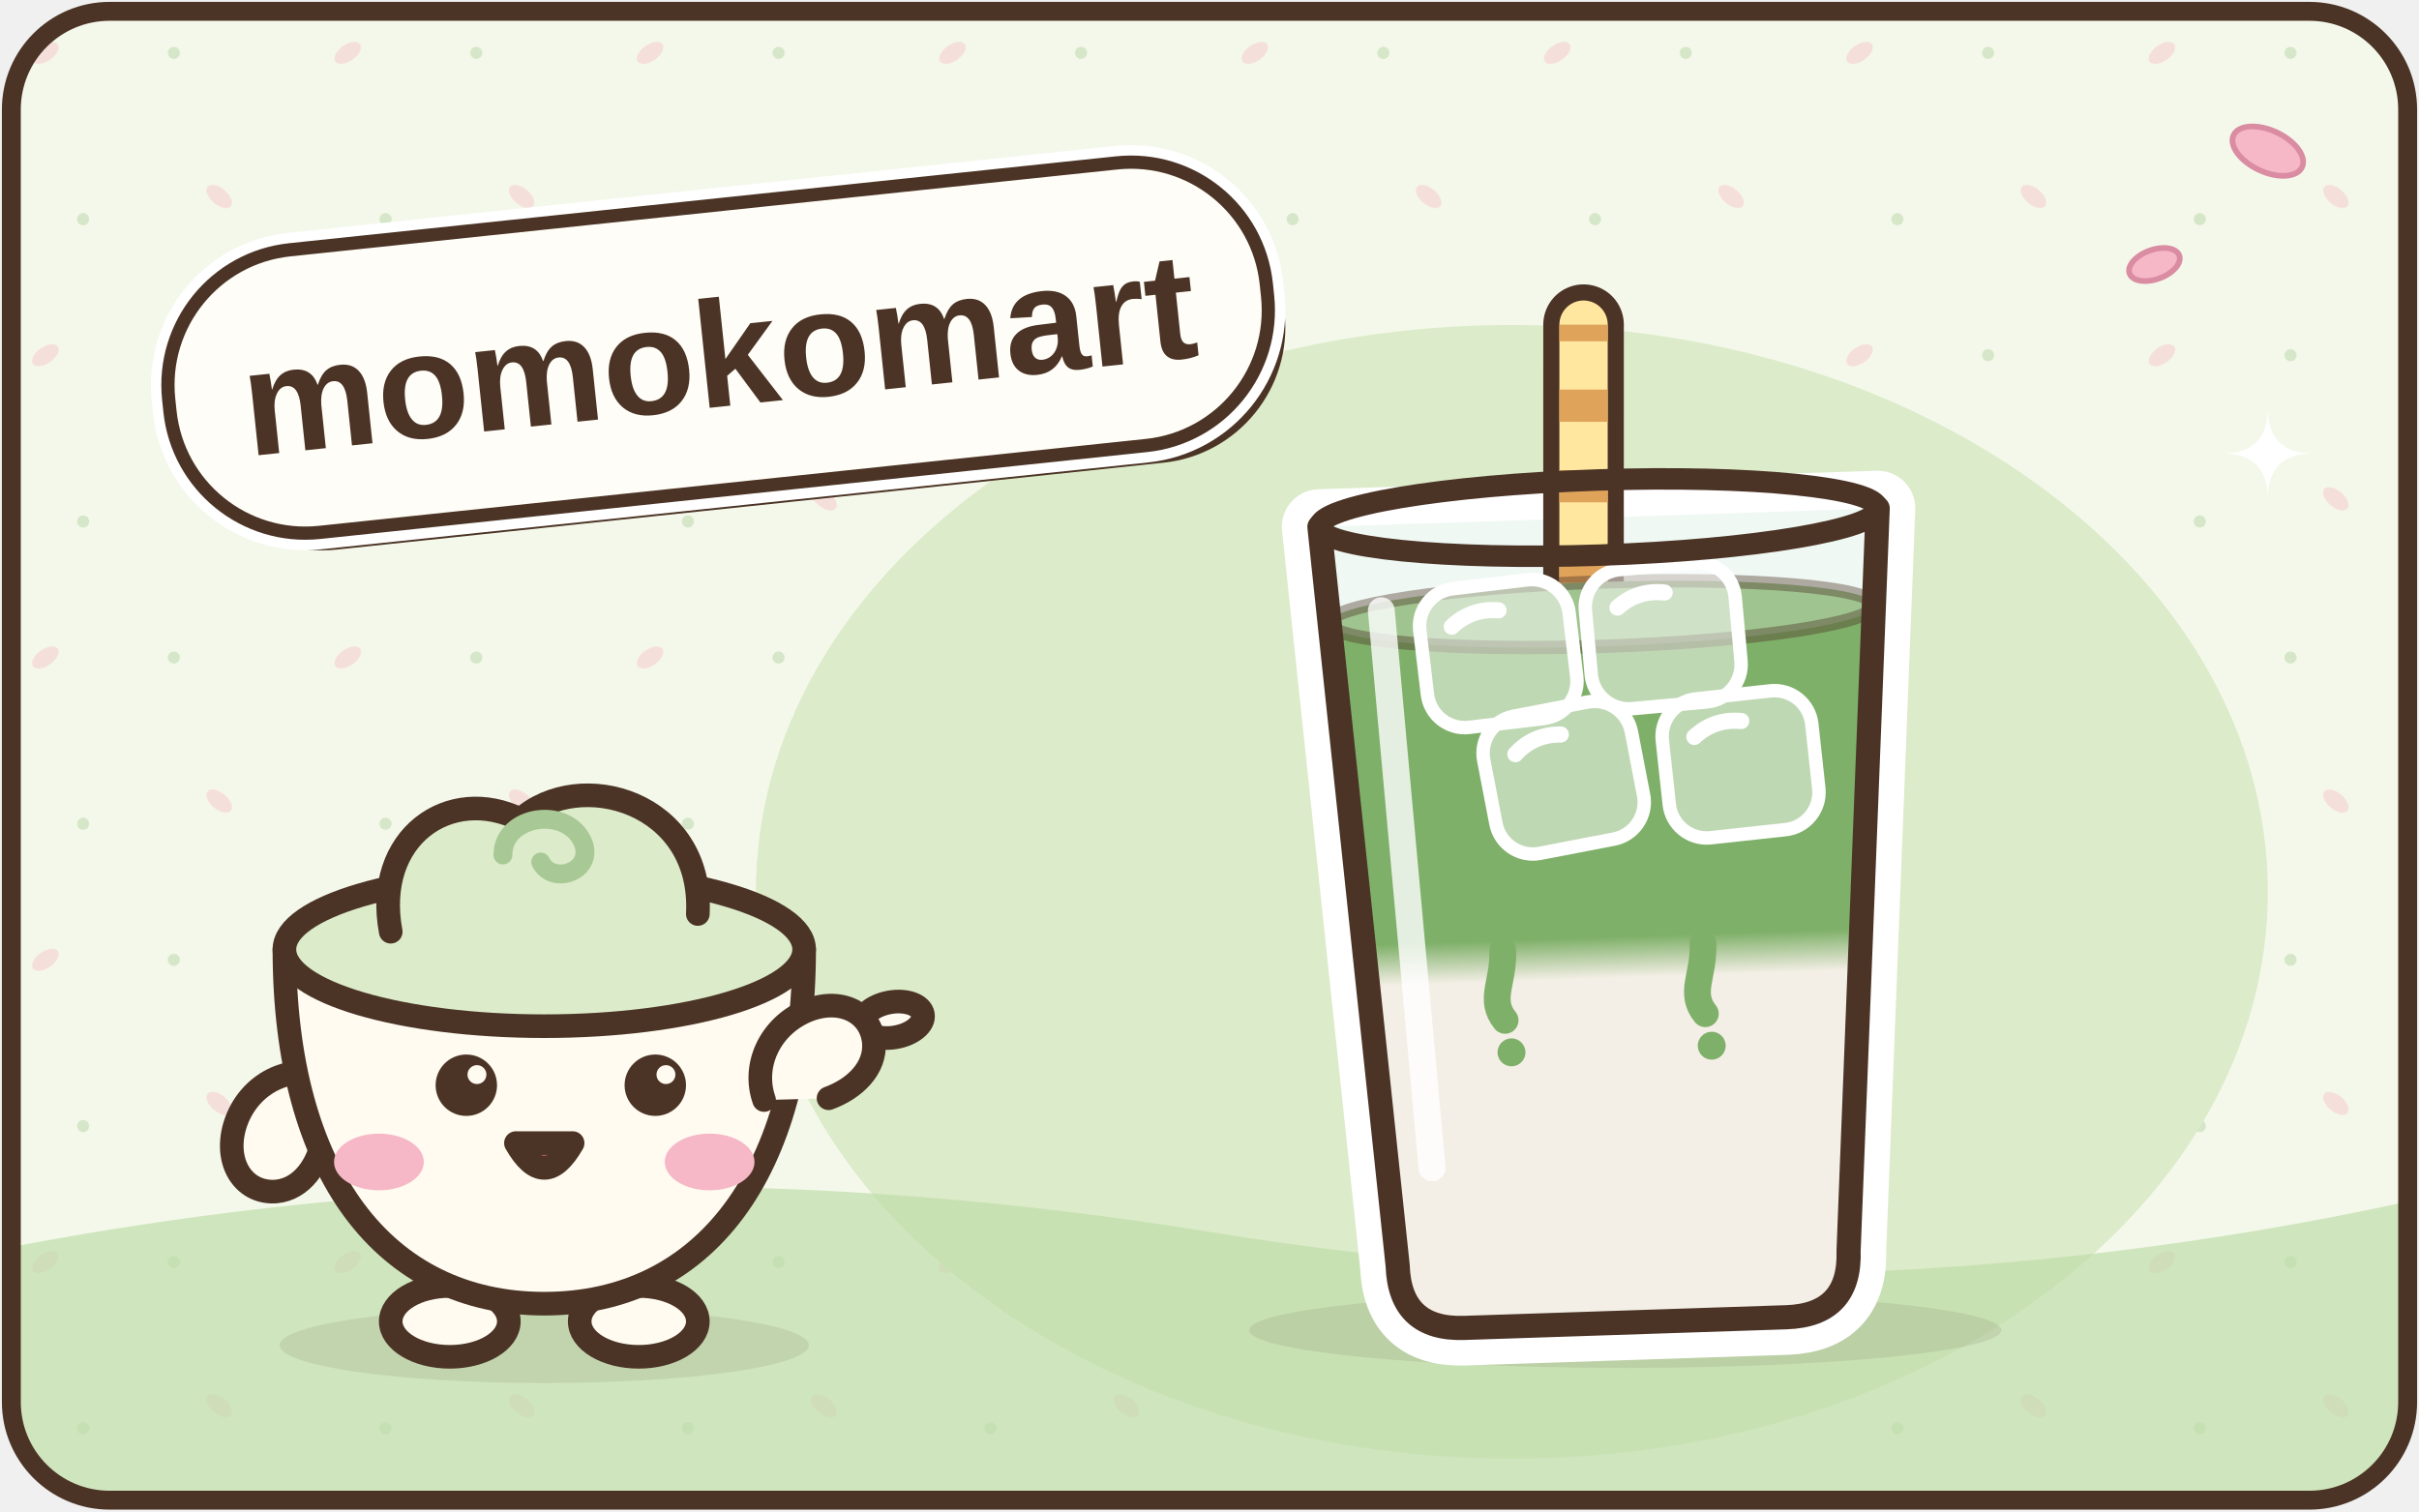
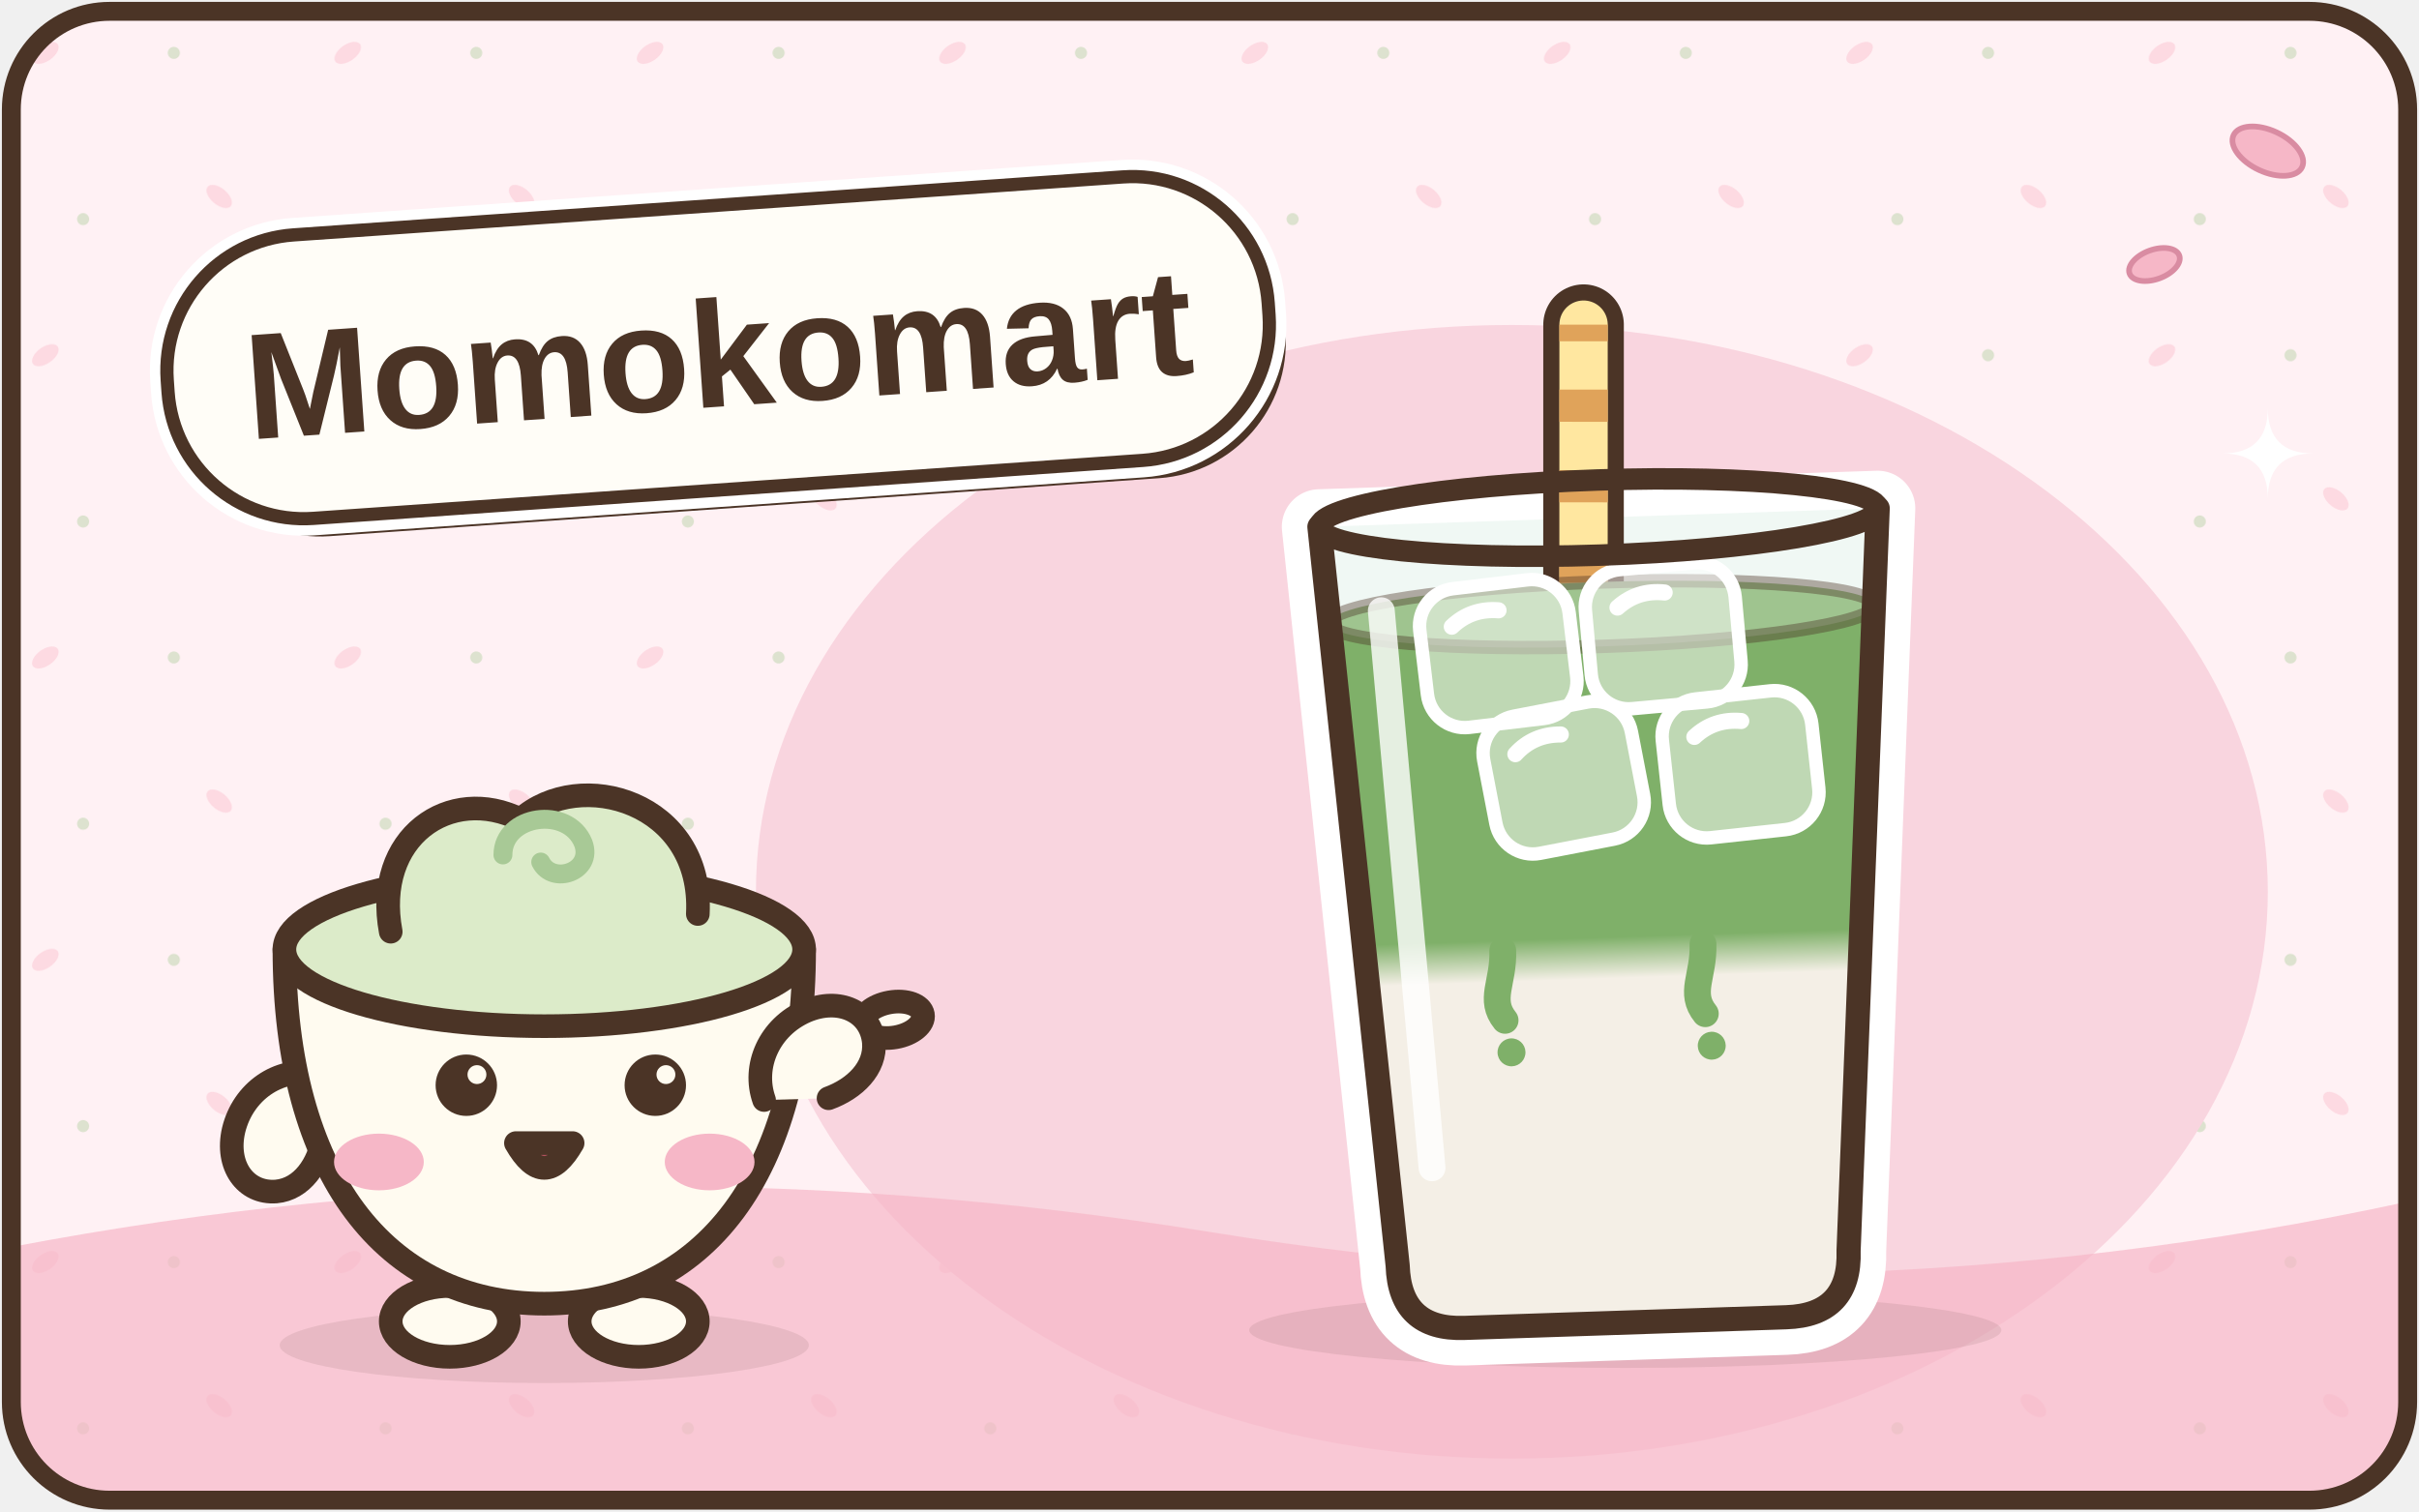
- <svg xmlns="http://www.w3.org/2000/svg" viewBox="0 0 640 400" width="640" height="400" class="art-event" role="img" aria-label="momokomart" font-family="'M PLUS Rounded 1c', ui-rounded, 'Hiragino Maru Gothic ProN', 'Arial Rounded MT Bold', Nunito, Arial, sans-serif">
+ <svg xmlns="http://www.w3.org/2000/svg" viewBox="0 0 640 400" width="640" height="400" class="art-event" role="img" aria-label="Momokomart" font-family="'M PLUS Rounded 1c', ui-rounded, 'Hiragino Maru Gothic ProN', 'Arial Rounded MT Bold', Nunito, Arial, sans-serif">
  <defs>
    <pattern id="e1i8xtnfp" width="80" height="80" patternUnits="userSpaceOnUse">
      <g fill="#F6A3B8" fill-opacity=".3">
        <ellipse cx="12" cy="14" rx="4" ry="2.2" transform="rotate(-35 12 14)" />
        <ellipse cx="58" cy="52" rx="4" ry="2.2" transform="rotate(40 58 52)" />
      </g>
      <g fill="#8CBF7A" fill-opacity=".3">
        <circle cx="46" cy="14" r="1.6" />
        <circle cx="22" cy="58" r="1.6" />
      </g>
    </pattern>
    <linearGradient id="e1i8xtnfd0l" gradientUnits="userSpaceOnUse" x1="0" x2="0" y1="-132" y2="-4">
      <stop offset="0%" stop-color="#7FB069" />
      <stop offset="47%" stop-color="#7FB069" />
      <stop offset="53%" stop-color="#F4EFE6" />
      <stop offset="100%" stop-color="#F4EFE6" />
    </linearGradient>
    <clipPath id="e1i8xtnfd0c">
      <path d="M-52 -150L-42 -12Q-42 0 -30 0L30 0Q42 0 42 -12L52 -150Z" />
    </clipPath>
  </defs>
-   <rect x="3" y="3" width="634" height="394" rx="26" fill="#F4F8EA" class="art-bg" />
+   <rect x="3" y="3" width="634" height="394" rx="26" fill="#FFF1F4" class="art-bg" />
  <rect x="3" y="3" width="634" height="394" rx="26" fill="url(#e1i8xtnfp)" />
-   <ellipse cx="400" cy="236" rx="200" ry="150" fill="#DCEBC9" />
-   <path d="M3 330Q160 300 320 326 T 637 318L637 371Q637 397 611 397L29 397Q3 397 3 371Z" fill="#BFDDA9" opacity="0.7" />
+   <ellipse cx="400" cy="236" rx="200" ry="150" fill="#F9D5DF" />
+   <path d="M3 330Q160 300 320 326 T 637 318L637 371Q637 397 611 397L29 397Q3 397 3 371Z" fill="#F6B7C7" opacity="0.7" />
  <ellipse cx="430" cy="352" rx="99.5" ry="10" fill="#4B3426" opacity="0.1" />
  <g transform="translate(430 350) rotate(-1.9) scale(1.421)">
    <path d="M-52 -150L-42 -12Q-42 0 -30 0L30 0Q42 0 42 -12L52 -150Z" fill="#FFFFFF" stroke="#FFFFFF" stroke-width="14" stroke-linejoin="round" />
    <path d="M-52 -150L-42 -12Q-42 0 -30 0L30 0Q42 0 42 -12L52 -150Z" fill="#EEF7F3" fill-opacity="0.9" />
    <path d="M-7.2 -18L-1.6 -186" fill="none" stroke="#4B3426" stroke-width="15" stroke-linecap="round" stroke-linejoin="round" />
    <path d="M-7.2 -18L-1.6 -186" fill="none" stroke="#FFE7A0" stroke-width="9" stroke-linecap="round" stroke-linejoin="round" />
    <path d="M-7.2 -18L-1.6 -186" fill="none" stroke="#E0A35A" stroke-width="9" stroke-linecap="butt" stroke-linejoin="round" stroke-dasharray="6 9" />
    <g clip-path="url(#e1i8xtnfd0c)">
      <rect x="-80" y="-132" width="160" height="132" fill="url(#e1i8xtnfd0l)" />
      <path d="M-20.5 -70 c 0 6 -3 9 0 13" fill="none" stroke="#7FB069" stroke-width="5" stroke-linecap="round" stroke-linejoin="round" />
      <circle cx="-19.5" cy="-51" r="2.6" fill="#7FB069" />
      <path d="M16.8 -70 c 0 6 -3 9 0 13" fill="none" stroke="#7FB069" stroke-width="5" stroke-linecap="round" stroke-linejoin="round" />
      <circle cx="17.8" cy="-51" r="2.6" fill="#7FB069" />
      <ellipse cx="0" cy="-132" rx="50.8" ry="6" fill="#9FC48F" stroke="#4B3426" stroke-width="2.5" stroke-opacity="0.4" />
      <rect x="-33.5" y="-138.3" width="28" height="26" rx="7" transform="rotate(-4.9 -19.5 -125.3)" fill="#FFFFFF" fill-opacity="0.5" stroke="#FFFFFF" stroke-width="2.5" stroke-opacity="1" />
      <path d="M-27.5 -131.3 q 4 -3 9 -2" transform="rotate(-4.9 -19.5 -125.3)" fill="none" stroke="#FFFFFF" stroke-width="3" stroke-linecap="round" stroke-linejoin="round" />
      <rect x="-22.1" y="-114.8" width="28" height="26" rx="7" transform="rotate(-9 -8.1 -101.8)" fill="#FFFFFF" fill-opacity="0.5" stroke="#FFFFFF" stroke-width="2.5" stroke-opacity="1" />
      <path d="M-16.1 -107.8 q 4 -3 9 -2" transform="rotate(-9 -8.1 -101.8)" fill="none" stroke="#FFFFFF" stroke-width="3" stroke-linecap="round" stroke-linejoin="round" />
      <rect x="-2.7" y="-140.6" width="28" height="26" rx="7" transform="rotate(-3.3 11.3 -127.6)" fill="#FFFFFF" fill-opacity="0.5" stroke="#FFFFFF" stroke-width="2.5" stroke-opacity="1" />
      <path d="M3.3 -133.6 q 4 -3 9 -2" transform="rotate(-3.3 11.3 -127.6)" fill="none" stroke="#FFFFFF" stroke-width="3" stroke-linecap="round" stroke-linejoin="round" />
      <rect x="10.9" y="-116.2" width="28" height="26" rx="7" transform="rotate(-4.3 24.9 -103.2)" fill="#FFFFFF" fill-opacity="0.5" stroke="#FFFFFF" stroke-width="2.5" stroke-opacity="1" />
      <path d="M16.9 -109.2 q 4 -3 9 -2" transform="rotate(-4.3 24.9 -103.2)" fill="none" stroke="#FFFFFF" stroke-width="3" stroke-linecap="round" stroke-linejoin="round" />
    </g>
    <path d="M-35 -30L-41 -134" fill="none" stroke="#FFFFFF" stroke-width="5" stroke-linecap="round" stroke-linejoin="round" opacity="0.8" />
    <path d="M-52 -150L-42 -12Q-42 0 -30 0L30 0Q42 0 42 -12L52 -150" fill="none" stroke="#4B3426" stroke-width="4.5" stroke-linecap="round" stroke-linejoin="round" />
    <ellipse cx="0" cy="-150" rx="52" ry="7" fill="none" stroke="#4B3426" stroke-width="4" />
  </g>
  <ellipse cx="144" cy="356" rx="70" ry="10" fill="#4B3426" opacity="0.1" />
  <g transform="translate(44 170) scale(3.125)">
    <path class="m-o m-c m-arm-l" stroke="#4B3426" stroke-width="2" stroke-linejoin="round" stroke-linecap="round" fill="#FFFBF0" d="M12.5 36.5c-3-.5-6 1.5-6.8 4.8-.7 3 1 5.4 3.6 5.2 2.2-.2 3.6-2.3 4-4.6" />
    <g class="m-feet">
      <ellipse class="m-o m-c m-foot-l" stroke="#4B3426" stroke-width="2" stroke-linejoin="round" stroke-linecap="round" fill="#FFFBF0" cx="24" cy="57.5" rx="5" ry="3" />
      <ellipse class="m-o m-c m-foot-r" stroke="#4B3426" stroke-width="2" stroke-linejoin="round" stroke-linecap="round" fill="#FFFBF0" cx="40" cy="57.5" rx="5" ry="3" />
    </g>
    <path class="m-o m-c m-cup" stroke="#4B3426" stroke-width="2" stroke-linejoin="round" stroke-linecap="round" fill="#FFFBF0" d="M10 26c0 19 8.5 30 22 30s22-11 22-30z" />
    <g class="m-foamg">
      <ellipse class="m-o m-f" stroke="#4B3426" stroke-width="2" stroke-linejoin="round" stroke-linecap="round" fill="#DCEBC9" cx="32" cy="26" rx="22" ry="6.5" />
      <path class="m-o m-f" stroke="#4B3426" stroke-width="2" stroke-linejoin="round" stroke-linecap="round" fill="#DCEBC9" d="M19 24.5c-1.5-8 5-12.5 11-9.5 5-4.5 15.5-1.5 15 8" />
      <path class="m-s" fill="none" stroke="#A8C996" stroke-width="1.6" stroke-linecap="round" d="M28.5 18c0-3.4 5.5-4.2 6.8-1 .9 2.4-2.6 3.6-3.6 1.6" />
    </g>
    <g class="m-look">
      <g class="m-eyes" transform="translate(1.4 -1)">
        <circle class="m-ink" fill="#4B3426" cx="24" cy="38.5" r="2.6" />
        <circle class="m-ink" fill="#4B3426" cx="40" cy="38.5" r="2.6" />
        <circle class="m-hi" fill="#FFFBF0" cx="24.9" cy="37.6" r=".8" />
        <circle class="m-hi" fill="#FFFBF0" cx="40.9" cy="37.6" r=".8" />
      </g>
    </g>
    <ellipse class="m-blush" fill="#F6B7C7" cx="18" cy="44" rx="3.8" ry="2.4" />
    <ellipse class="m-blush" fill="#F6B7C7" cx="46" cy="44" rx="3.8" ry="2.4" />
    <path class="m-o m-in m-mouth" stroke="#4B3426" stroke-width="2" stroke-linejoin="round" stroke-linecap="round" fill="#B4535F" d="M29.6 42.4q2.4 4.2 4.8 0z" />
    <g transform="rotate(-100 52 38)">
      <g class="m-arm-r">
        <ellipse class="m-o m-c" stroke="#4B3426" stroke-width="2" stroke-linejoin="round" stroke-linecap="round" fill="#FFFBF0" cx="56.3" cy="48.4" rx="1.5" ry="2.6" />
        <path class="m-o m-c" stroke="#4B3426" stroke-width="2" stroke-linejoin="round" stroke-linecap="round" fill="#FFFBF0" d="M51.5 36.5c3-.5 6 1.5 6.8 4.8.7 3-1 5.4-3.6 5.2-2.2-.2-3.6-2.3-4-4.6" />
      </g>
    </g>
  </g>
  <ellipse cx="600" cy="40" rx="10" ry="5.5" transform="rotate(25 600 40)" fill="#F6B7C7" stroke="#D98CA2" stroke-width="1.5" />
  <ellipse cx="570" cy="70" rx="7" ry="3.9" transform="rotate(-20 570 70)" fill="#F6B7C7" stroke="#D98CA2" stroke-width="1.5" />
  <ellipse cx="250" cy="120" rx="6" ry="3.3" transform="rotate(40 250 120)" fill="#F6B7C7" stroke="#D98CA2" stroke-width="1.5" />
  <path d="M600 108Q600 120 612 120Q600 120 600 132Q600 120 588 120Q600 120 600 108Z" fill="#FFFFFF" />
  <path d="M256 51Q256 60 265 60Q256 60 256 69Q256 60 247 60Q256 60 256 51Z" fill="#FFFFFF" />
  <path d="M64 112Q64 120 72 120Q64 120 64 128Q64 120 56 120Q64 120 64 112Z" fill="#FFFFFF" />
-   <g transform="rotate(-6 190 92)">
+   <g transform="rotate(-4 190 92)">
    <rect x="48" y="59.4" width="292" height="75.2" rx="36" fill="#4B3426" />
    <rect x="44" y="54.4" width="292" height="75.2" rx="36" fill="#FFFDF7" stroke="#FFFFFF" stroke-width="9" paint-order="stroke" />
    <rect x="44" y="54.4" width="292" height="75.2" rx="36" fill="none" stroke="#4B3426" stroke-width="3.5" />
-     <text x="190" y="107.6" font-size="40" font-weight="800" text-anchor="middle" fill="#4B3426">momokomart</text>
+     <text x="190" y="107.6" font-size="40" font-weight="800" text-anchor="middle" fill="#4B3426">Momokomart</text>
  </g>
  <rect x="3" y="3" width="634" height="394" rx="26" fill="none" stroke="#4B3426" stroke-width="5" />
</svg>
